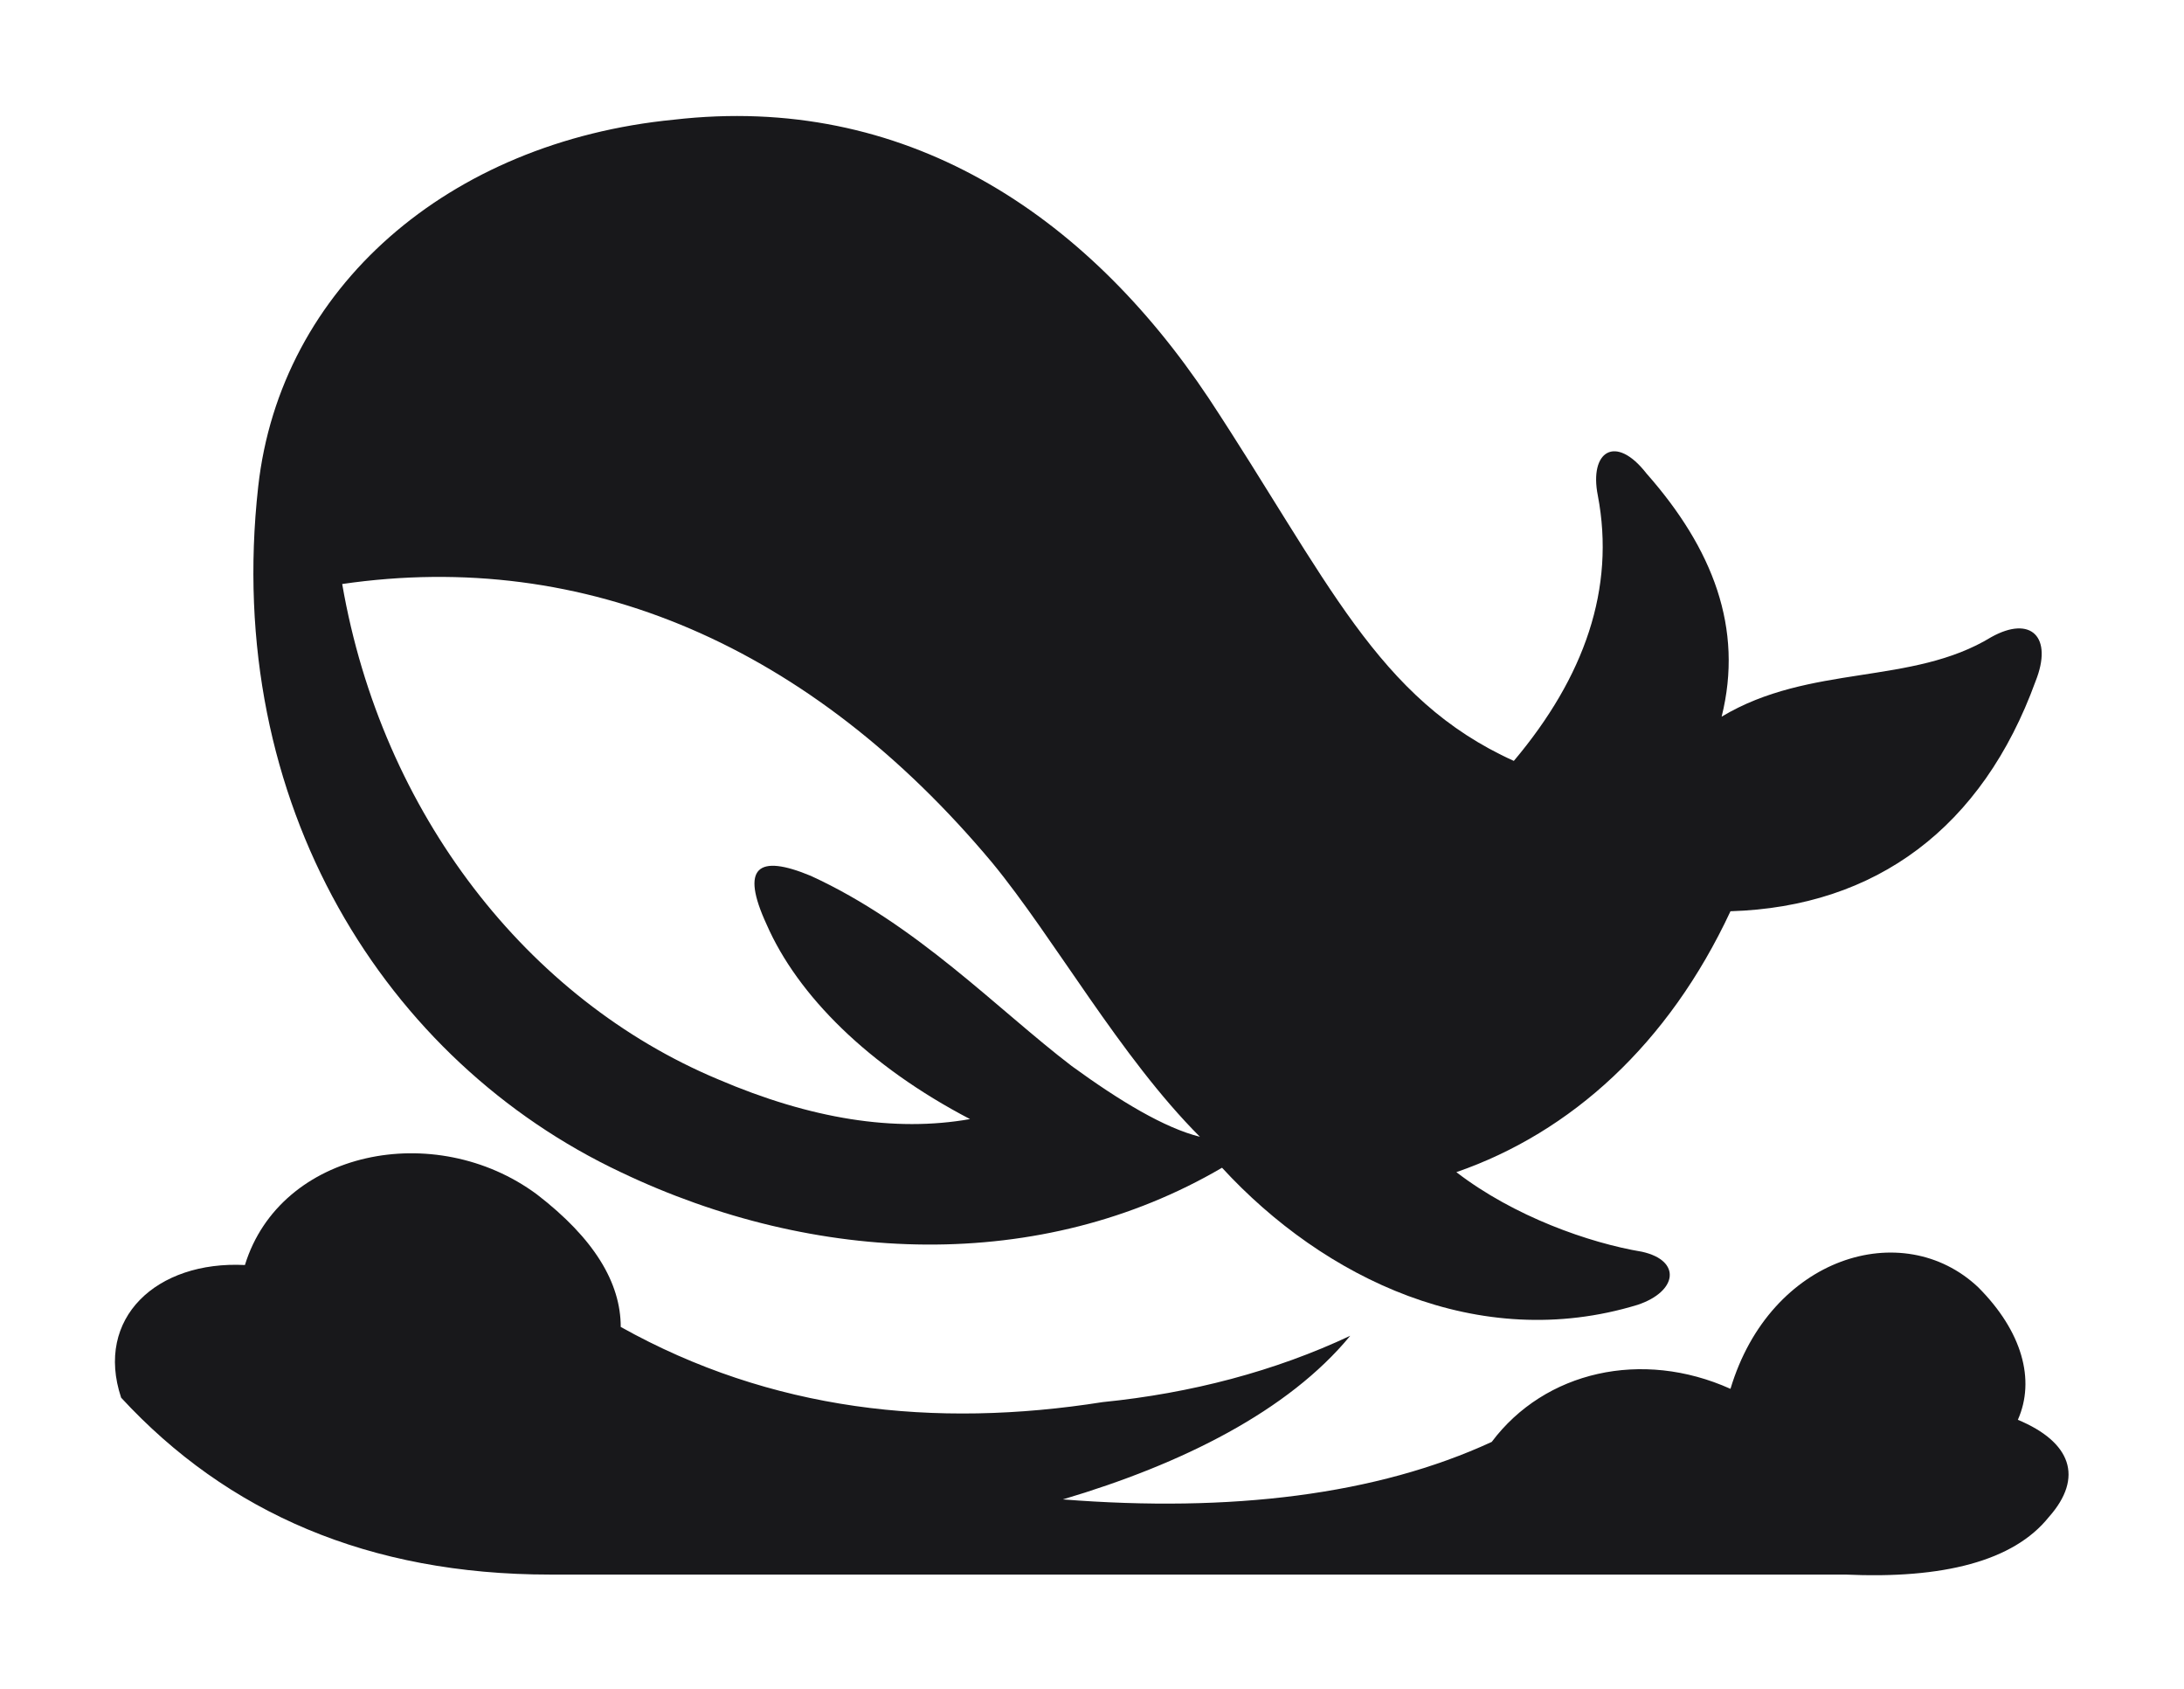
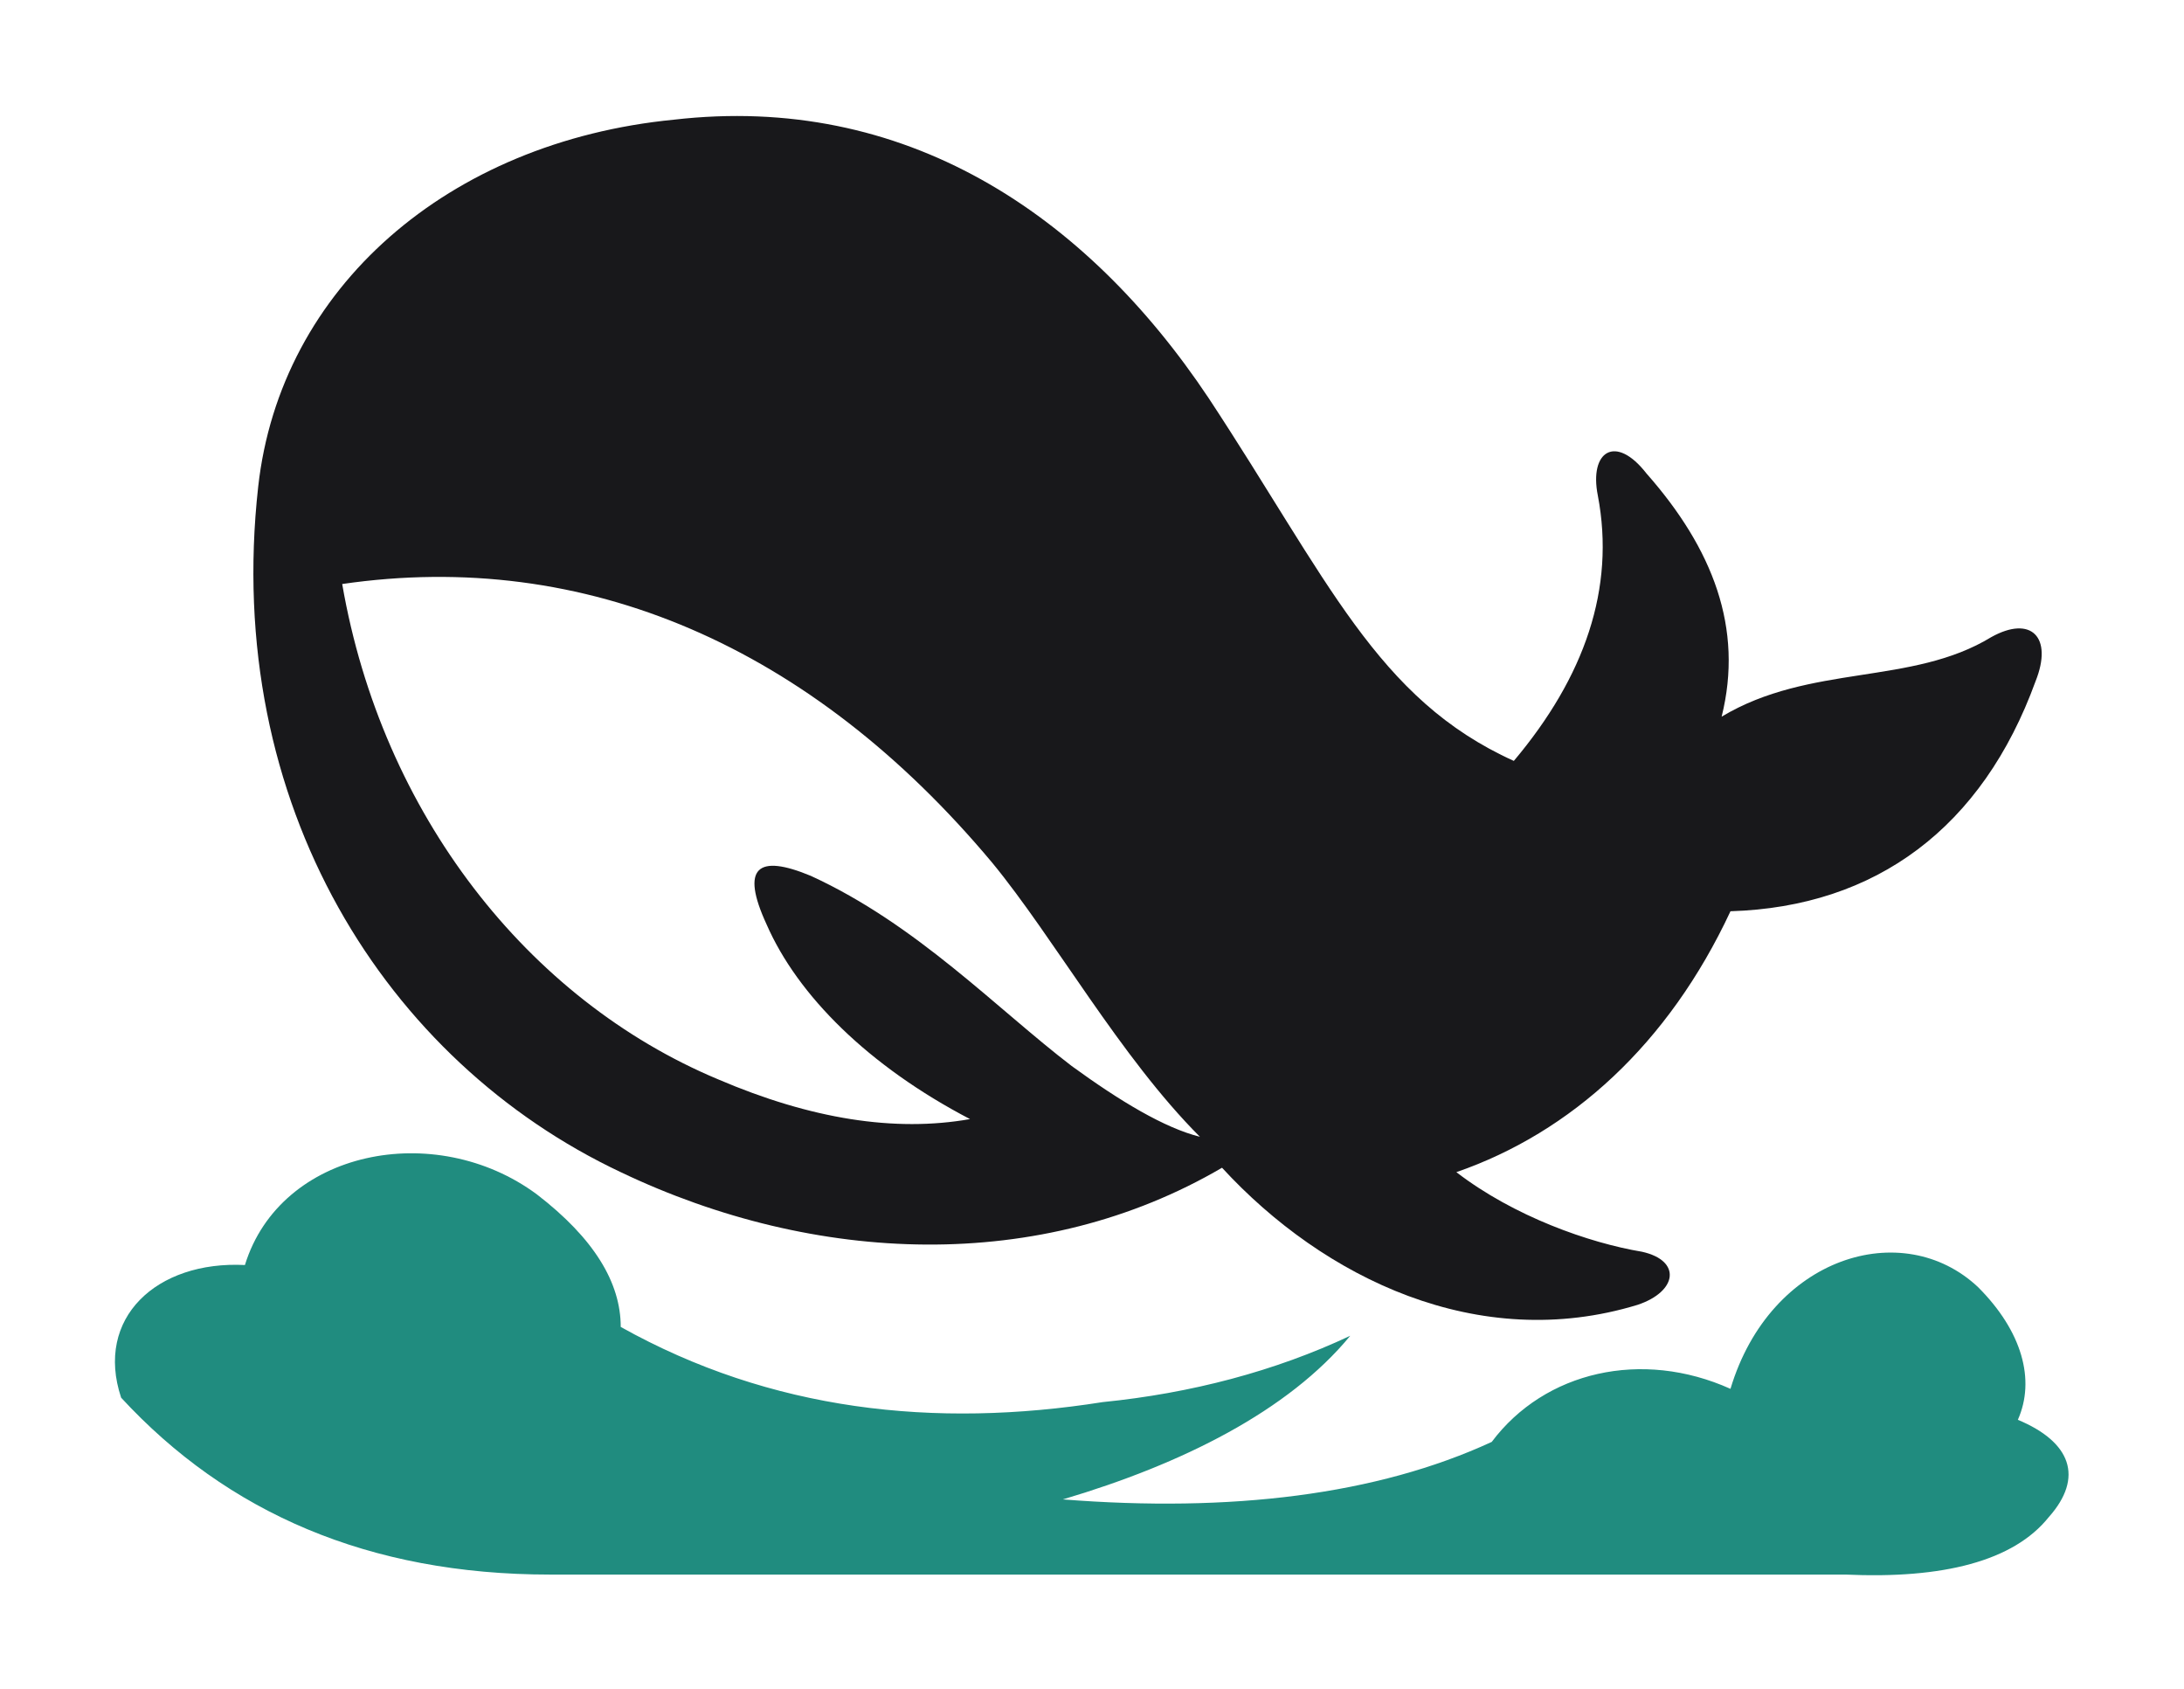
<svg xmlns="http://www.w3.org/2000/svg" viewBox="49 97 410 317" role="img" aria-labelledby="title desc">
  <style>
-     /* 跟随浏览器明暗：暗色标签栏用浅色鲸鱼，否则看不见。不支持的浏览器走默认深色。 */
+     /* 增加深海绿品牌高光 */
    g { fill: #18181b }
    @media (prefers-color-scheme: dark) { g { fill: #fafafa } }
+     .accent { fill: #087f71; opacity: 0.9; }
  </style>
  <g transform="translate(256 256) scale(0.83) translate(-260 -251.5)">
    <path fill-rule="evenodd" d="M69 170C74 125 112 92 163 87C215 81 256 108 284 150C311 191 322 218 353 232C369 213 376 193 372 172C370 162 376 158 383 167C398 184 405 202 400 222C420 210 443 215 461 204C470 199 475 204 471 214C459 247 435 265 402 266C388 296 366 316 340 325C353 335 370 341 382 343C391 345 390 352 381 355C345 366 310 349 287 324C246 348 195 346 151 325C98 300 61 242 69 170ZM88 192C97 244 130 286 173 304C194 313 213 316 230 313C207 301 191 285 184 269C178 256 182 253 194 258C218 269 236 288 253 301C264 309 274 315 282 317C264 299 249 272 235 255C194 206 143 184 88 192Z" />
-     <path d="M38 376C32 358 46 345 66 346C74 320 109 313 132 330C145 340 151 350 151 360C185 379 222 383 260 377C280 375 299 370 316 362C302 379 278 391 251 399C289 402 322 398 348 386C360 370 382 365 402 374C411 344 441 335 458 351C468 361 471 372 467 381C479 386 482 394 474 403C466 413 450 417 428 416H135C94 416 62 402 38 376Z" />
+     <path class="accent" d="M38 376C32 358 46 345 66 346C74 320 109 313 132 330C145 340 151 350 151 360C185 379 222 383 260 377C280 375 299 370 316 362C302 379 278 391 251 399C289 402 322 398 348 386C360 370 382 365 402 374C411 344 441 335 458 351C468 361 471 372 467 381C479 386 482 394 474 403C466 413 450 417 428 416H135C94 416 62 402 38 376Z" />
  </g>
</svg>
